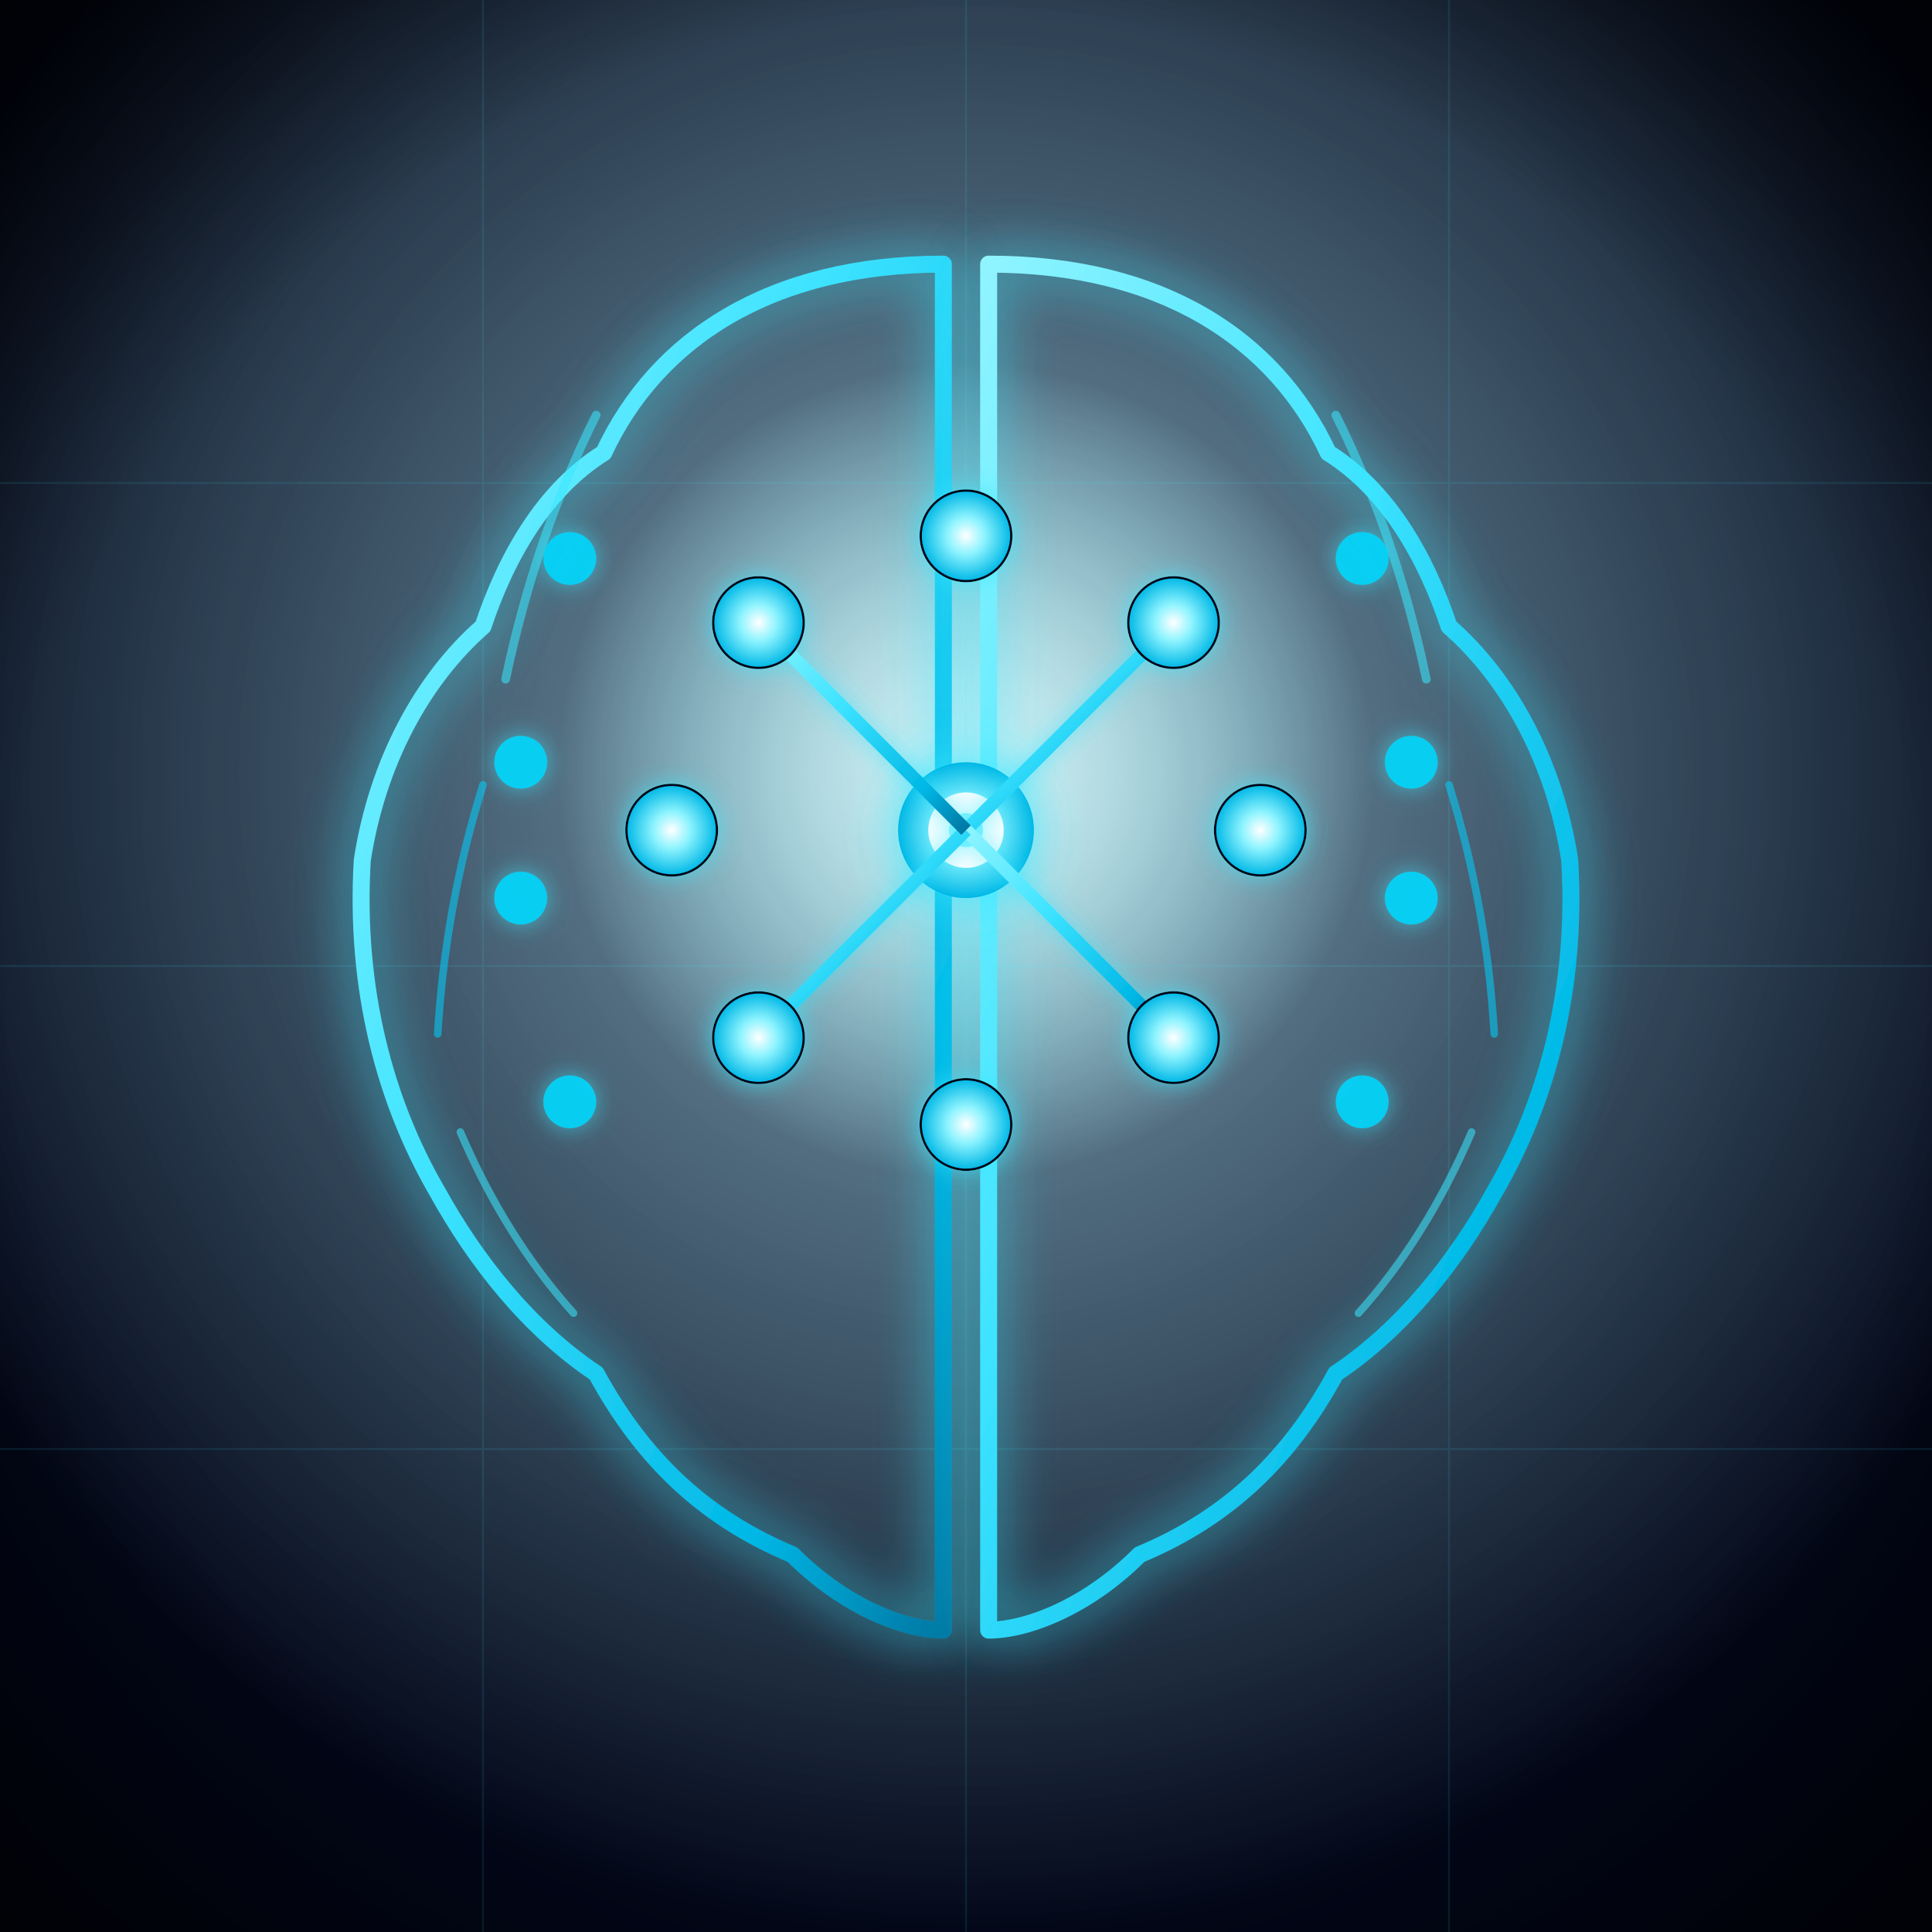
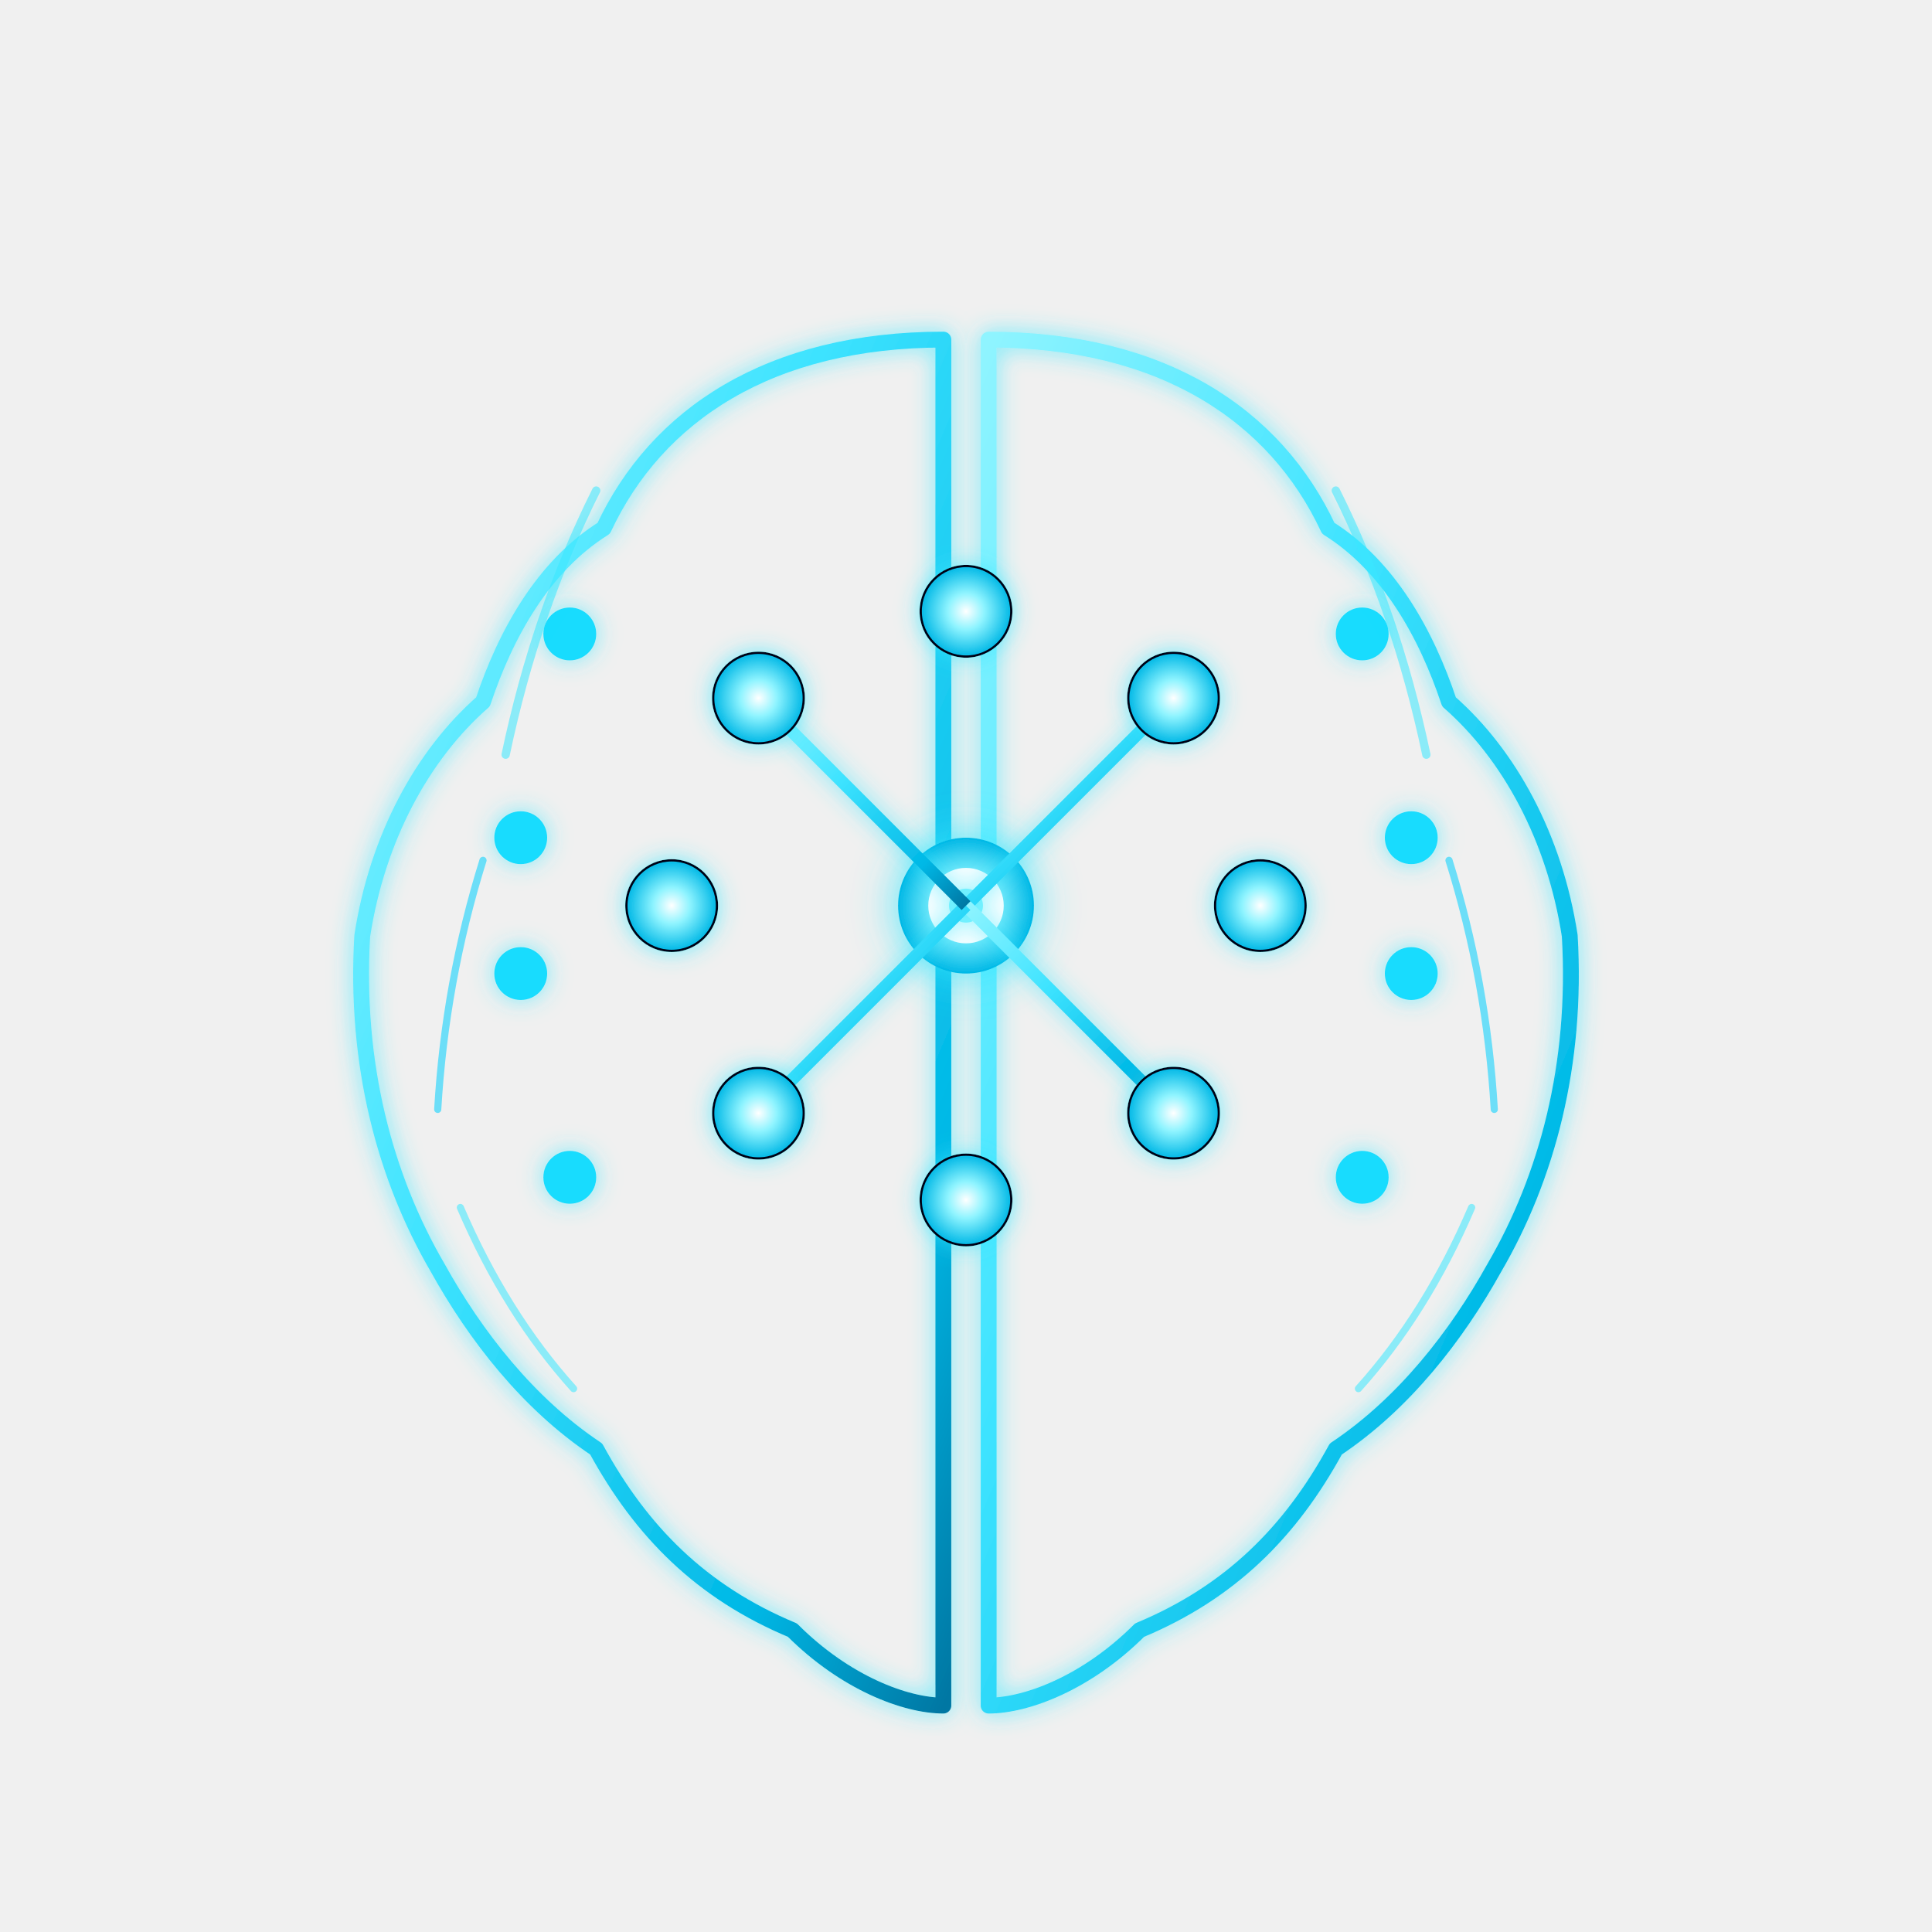
<svg xmlns="http://www.w3.org/2000/svg" width="512" height="512" viewBox="0 0 512 512" role="img" aria-label="Samaritan distributed brain logo">
  <defs>
-     <radialGradient id="bg" cx="50%" cy="40%" r="60%">
-       <stop offset="0%" stop-color="#38e8ff" stop-opacity="0.1" />
-       <stop offset="35%" stop-color="#0f3550" stop-opacity="0.7" />
-       <stop offset="100%" stop-color="#020617" stop-opacity="1" />
-     </radialGradient>
-     <radialGradient id="vignette" cx="50%" cy="50%" r="70%">
-       <stop offset="0%" stop-color="#000000" stop-opacity="0" />
-       <stop offset="70%" stop-color="#000000" stop-opacity="0" />
-       <stop offset="100%" stop-color="#000000" stop-opacity="0.75" />
-     </radialGradient>
    <linearGradient id="lineGrad" x1="0%" y1="0%" x2="100%" y2="100%">
      <stop offset="0%" stop-color="#8ff4ff" />
      <stop offset="40%" stop-color="#3de3ff" />
      <stop offset="80%" stop-color="#00b8e6" />
      <stop offset="100%" stop-color="#0077a3" />
    </linearGradient>
    <radialGradient id="nodeGrad" cx="50%" cy="50%" r="50%">
      <stop offset="0%" stop-color="#ffffff" />
      <stop offset="40%" stop-color="#8ff4ff" />
      <stop offset="100%" stop-color="#00b8e6" />
    </radialGradient>
    <filter id="glowStrong" x="-80%" y="-80%" width="260%" height="260%">
-       <feGaussianBlur in="SourceAlpha" stdDeviation="7" result="b1" />
+       <feGaussianBlur in="SourceAlpha" stdDeviation="6" result="b1" />
      <feFlood flood-color="#38e8ff" flood-opacity="0.9" result="c1" />
      <feComposite in="c1" in2="b1" operator="in" result="g1" />
      <feMerge>
        <feMergeNode in="g1" />
        <feMergeNode in="SourceGraphic" />
      </feMerge>
    </filter>
    <filter id="glowSoft" x="-80%" y="-80%" width="260%" height="260%">
      <feGaussianBlur in="SourceAlpha" stdDeviation="3" result="b1" />
      <feFlood flood-color="#38e8ff" flood-opacity="0.7" result="c1" />
      <feComposite in="c1" in2="b1" operator="in" result="g1" />
      <feMerge>
        <feMergeNode in="g1" />
        <feMergeNode in="SourceGraphic" />
      </feMerge>
    </filter>
  </defs>
-   <rect width="512" height="512" fill="url(#bg)" />
-   <rect width="512" height="512" fill="url(#vignette)" />
-   <g opacity="0.1" stroke="#38e8ff" stroke-width="0.5">
-     <line x1="0" y1="128" x2="512" y2="128" />
-     <line x1="0" y1="256" x2="512" y2="256" />
-     <line x1="0" y1="384" x2="512" y2="384" />
-     <line x1="128" y1="0" x2="128" y2="512" />
-     <line x1="256" y1="0" x2="256" y2="512" />
-     <line x1="384" y1="0" x2="384" y2="512" />
-   </g>
-   <g transform="translate(256,220)">
-     <path d="M -6 -150          C -52 -150 -82 -130 -96 -100          C -112 -90 -122 -72 -128 -54          C -144 -40 -156 -18 -160 8          C -162 42 -154 72 -140 96          C -130 114 -116 132 -98 144          C -86 166 -70 182 -46 192          C -32 206 -16 212 -6 212          Z" fill="none" stroke="url(#lineGrad)" stroke-width="4.5" stroke-linecap="round" stroke-linejoin="round" filter="url(#glowStrong)" />
-     <path d="M 6 -150          C 52 -150 82 -130 96 -100          C 112 -90 122 -72 128 -54          C 144 -40 156 -18 160 8          C 162 42 154 72 140 96          C 130 114 116 132 98 144          C 86 166 70 182 46 192          C 32 206 16 212 6 212          Z" fill="none" stroke="url(#lineGrad)" stroke-width="4.5" stroke-linecap="round" stroke-linejoin="round" filter="url(#glowStrong)" />
-     <path d="M 0 -145 Q 0 -60 0 40 Q 0 120 0 205" fill="none" stroke="#8ff4ff" stroke-width="2" stroke-linecap="round" opacity="0.6" filter="url(#glowSoft)" />
+   <g transform="translate(256,240)">
+     <path d="M -6 -150          C -52 -150 -82 -130 -96 -100          C -112 -90 -122 -72 -128 -54          C -144 -40 -156 -18 -160 8          C -162 42 -154 72 -140 96          C -130 114 -116 132 -98 144          C -86 166 -70 182 -46 192          C -32 206 -16 212 -6 212          Z" fill="none" stroke="url(#lineGrad)" stroke-width="4.2" stroke-linecap="round" stroke-linejoin="round" filter="url(#glowSoft)" />
+     <path d="M 6 -150          C 52 -150 82 -130 96 -100          C 112 -90 122 -72 128 -54          C 144 -40 156 -18 160 8          C 162 42 154 72 140 96          C 130 114 116 132 98 144          C 86 166 70 182 46 192          C 32 206 16 212 6 212          Z" fill="none" stroke="url(#lineGrad)" stroke-width="4.2" stroke-linecap="round" stroke-linejoin="round" filter="url(#glowSoft)" />
+     <path d="M 0 -145 Q 0 -60 0 40 Q 0 120 0 205" fill="none" stroke="#8ff4ff" stroke-width="2" stroke-linecap="round" opacity="0.7" filter="url(#glowSoft)" />
    <g stroke-linecap="round" opacity="0.55">
-       <path d="M -98 -110 Q -114 -78 -122 -40" fill="none" stroke="#38e8ff" stroke-width="2.3" />
-       <path d="M -128 -12 Q -138 20 -140 54" fill="none" stroke="#00d0ff" stroke-width="2.0" />
-       <path d="M -134 80 Q -122 108 -104 128" fill="none" stroke="#38e8ff" stroke-width="2.0" />
-       <path d="M 98 -110 Q 114 -78 122 -40" fill="none" stroke="#38e8ff" stroke-width="2.3" />
-       <path d="M 128 -12 Q 138 20 140 54" fill="none" stroke="#00d0ff" stroke-width="2.0" />
-       <path d="M 134 80 Q 122 108 104 128" fill="none" stroke="#38e8ff" stroke-width="2.0" />
+       <path d="M -98 -110 Q -114 -78 -122 -40" fill="none" stroke="#38e8ff" stroke-width="2.2" />
+       <path d="M -128 -12 Q -138 20 -140 54" fill="none" stroke="#00d0ff" stroke-width="1.9" />
+       <path d="M -134 80 Q -122 108 -104 128" fill="none" stroke="#38e8ff" stroke-width="1.9" />
+       <path d="M 98 -110 Q 114 -78 122 -40" fill="none" stroke="#38e8ff" stroke-width="2.2" />
+       <path d="M 128 -12 Q 138 20 140 54" fill="none" stroke="#00d0ff" stroke-width="1.9" />
+       <path d="M 134 80 Q 122 108 104 128" fill="none" stroke="#38e8ff" stroke-width="1.9" />
    </g>
    <g filter="url(#glowStrong)">
      <circle cx="0" cy="0" r="18" fill="url(#nodeGrad)" />
      <circle cx="0" cy="0" r="10" fill="#ffffff" opacity="0.95" />
      <circle cx="0" cy="0" r="4.5" fill="#8ff4ff" />
    </g>
-     <g filter="url(#glowSoft)">
-       <g stroke="url(#lineGrad)" stroke-width="3.5">
-         <line x1="0" y1="0" x2="0" y2="-78" />
-         <line x1="0" y1="0" x2="55" y2="-55" />
-         <line x1="0" y1="0" x2="78" y2="0" />
-         <line x1="0" y1="0" x2="55" y2="55" />
-         <line x1="0" y1="0" x2="0" y2="78" />
-         <line x1="0" y1="0" x2="-55" y2="55" />
-         <line x1="0" y1="0" x2="-78" y2="0" />
-         <line x1="0" y1="0" x2="-55" y2="-55" />
-       </g>
-       <g fill="url(#nodeGrad)" stroke="#020617" stroke-width="0.6">
-         <circle cx="0" cy="-78" r="12" />
-         <circle cx="55" cy="-55" r="12" />
-         <circle cx="78" cy="0" r="12" />
-         <circle cx="55" cy="55" r="12" />
-         <circle cx="0" cy="78" r="12" />
-         <circle cx="-55" cy="55" r="12" />
-         <circle cx="-78" cy="0" r="12" />
-         <circle cx="-55" cy="-55" r="12" />
-       </g>
+     <g stroke="url(#lineGrad)" stroke-width="3.3" filter="url(#glowSoft)">
+       <line x1="0" y1="0" x2="0" y2="-78" />
+       <line x1="0" y1="0" x2="55" y2="-55" />
+       <line x1="0" y1="0" x2="78" y2="0" />
+       <line x1="0" y1="0" x2="55" y2="55" />
+       <line x1="0" y1="0" x2="0" y2="78" />
+       <line x1="0" y1="0" x2="-55" y2="55" />
+       <line x1="0" y1="0" x2="-78" y2="0" />
+       <line x1="0" y1="0" x2="-55" y2="-55" />
+     </g>
+     <g fill="url(#nodeGrad)" stroke="#020617" stroke-width="0.6" filter="url(#glowSoft)">
+       <circle cx="0" cy="-78" r="12" />
+       <circle cx="55" cy="-55" r="12" />
+       <circle cx="78" cy="0" r="12" />
+       <circle cx="55" cy="55" r="12" />
+       <circle cx="0" cy="78" r="12" />
+       <circle cx="-55" cy="55" r="12" />
+       <circle cx="-78" cy="0" r="12" />
+       <circle cx="-55" cy="-55" r="12" />
    </g>
    <g fill="#00d9ff" filter="url(#glowSoft)" opacity="0.9">
      <circle cx="105" cy="-72" r="7" />
      <circle cx="118" cy="-18" r="7" />
      <circle cx="118" cy="18" r="7" />
      <circle cx="105" cy="72" r="7" />
      <circle cx="-105" cy="-72" r="7" />
      <circle cx="-118" cy="-18" r="7" />
      <circle cx="-118" cy="18" r="7" />
      <circle cx="-105" cy="72" r="7" />
    </g>
  </g>
</svg>
